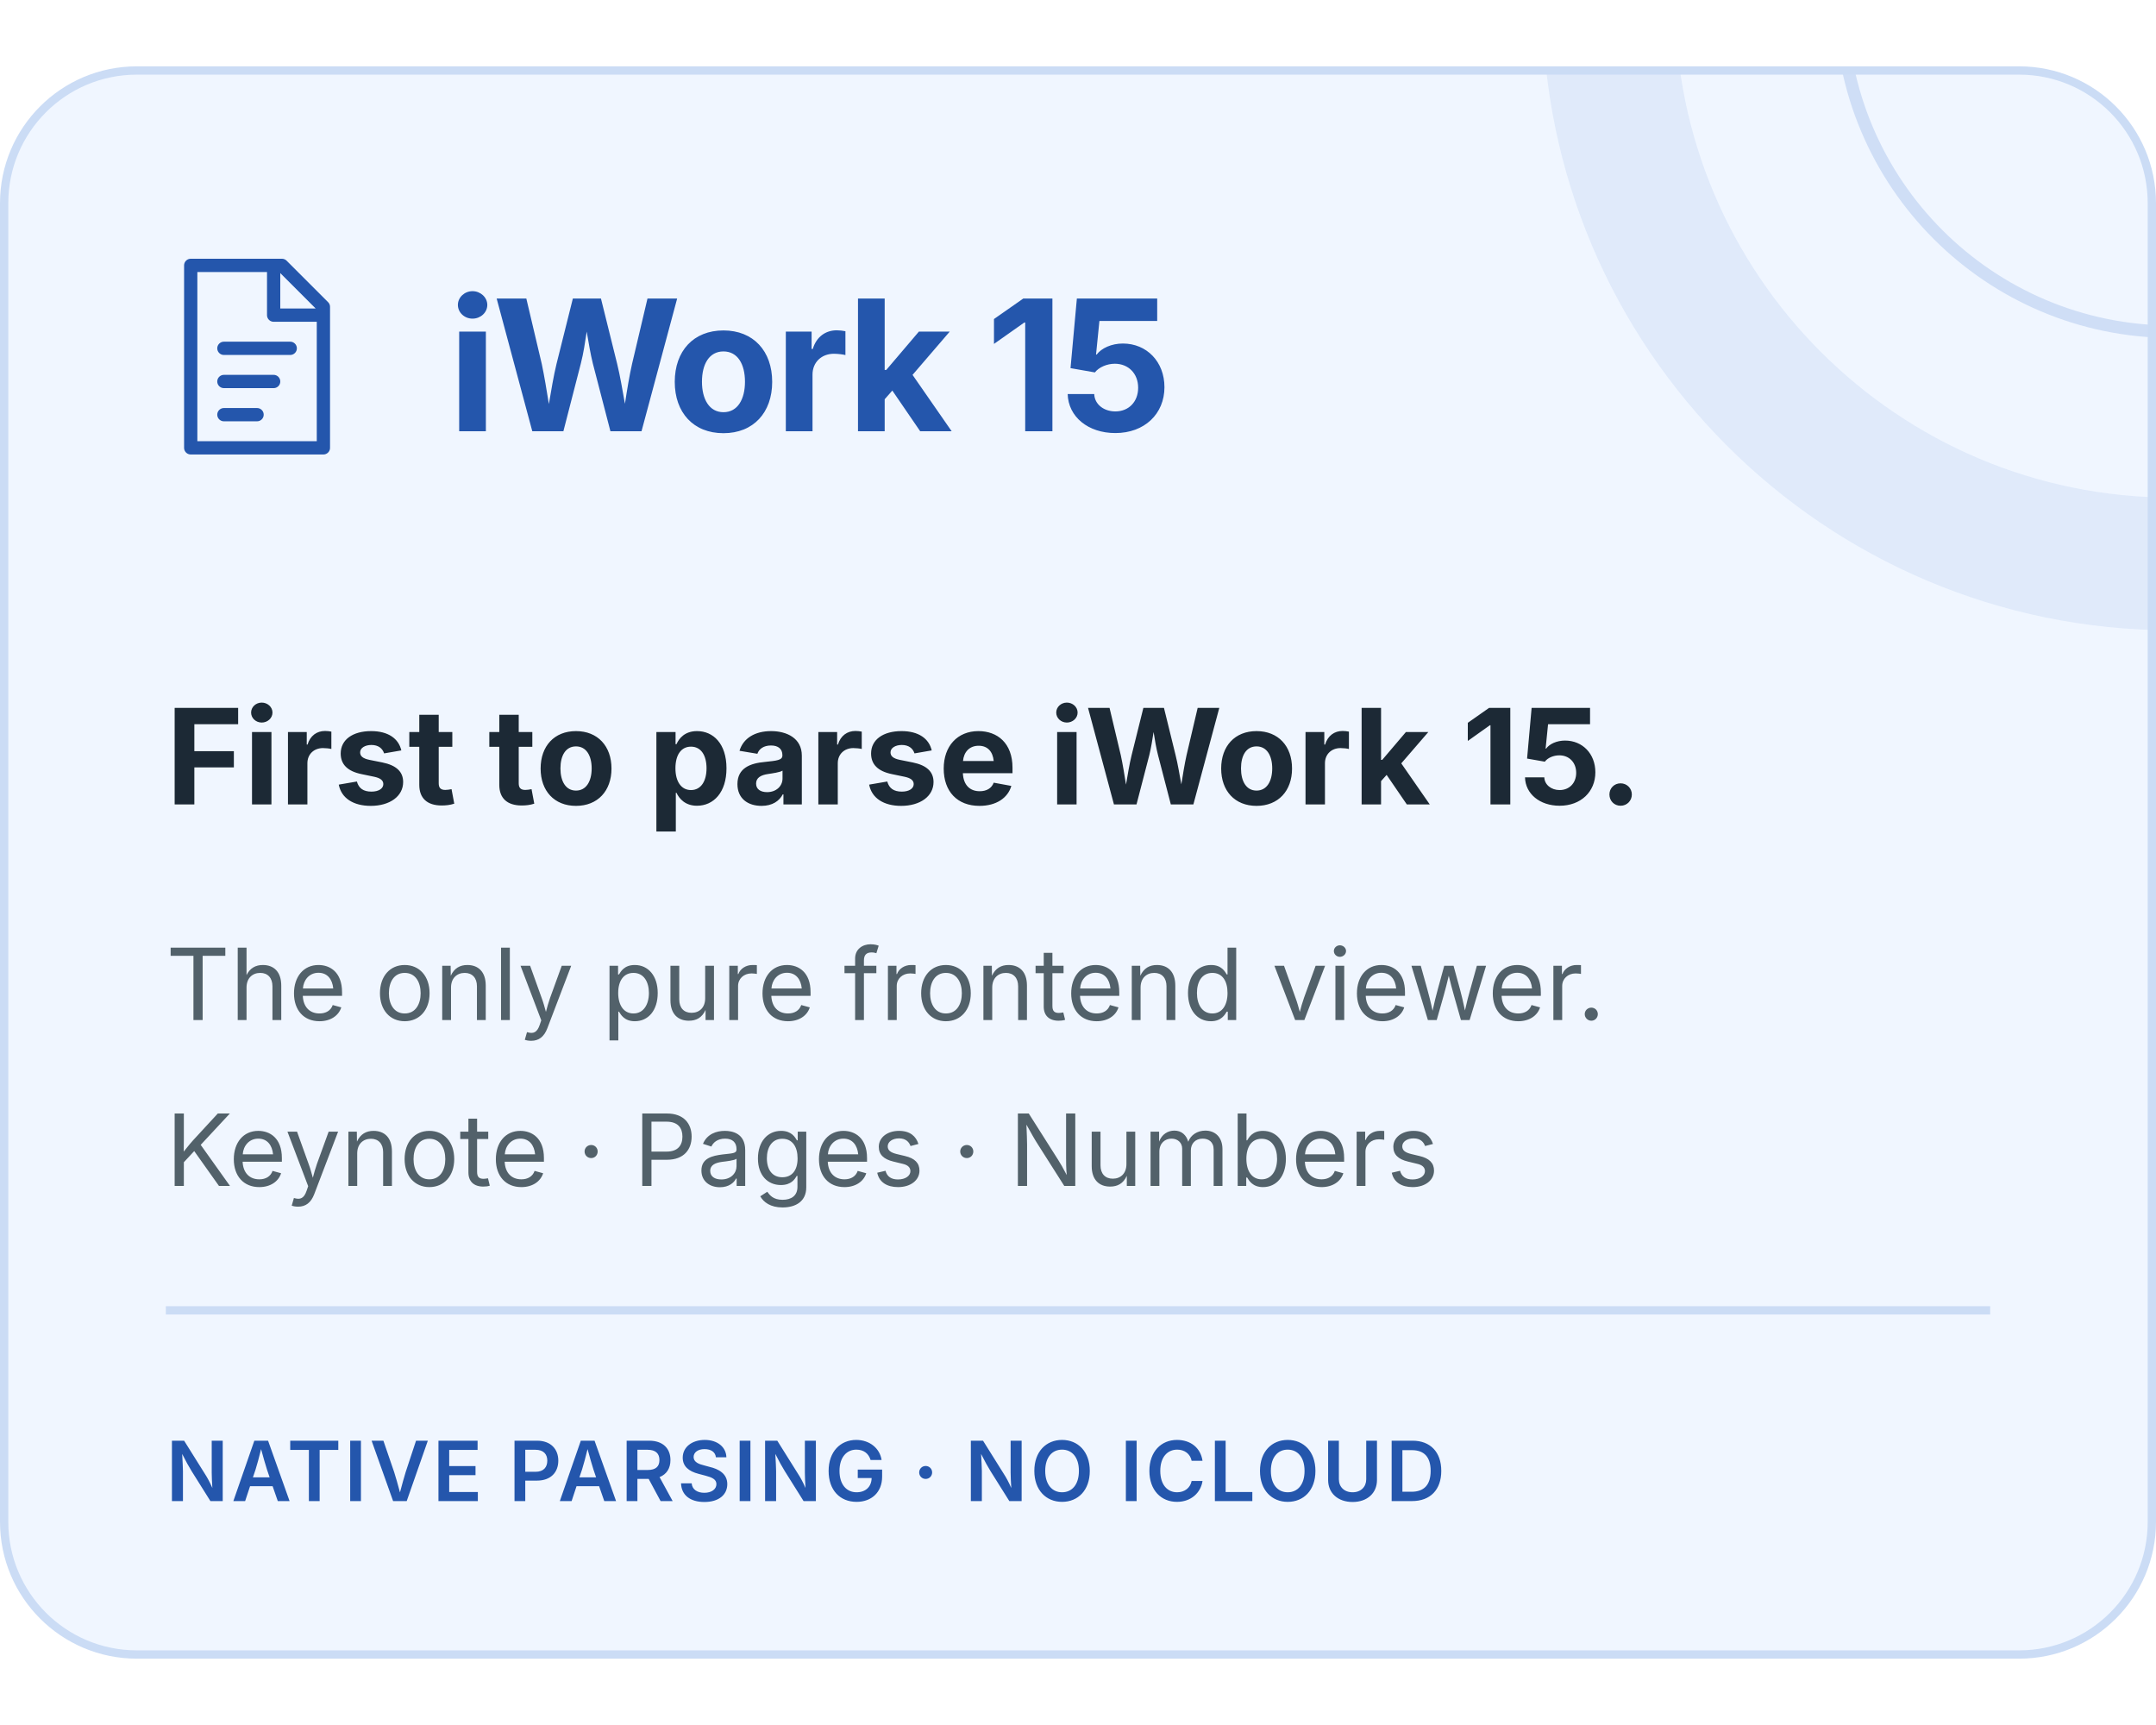
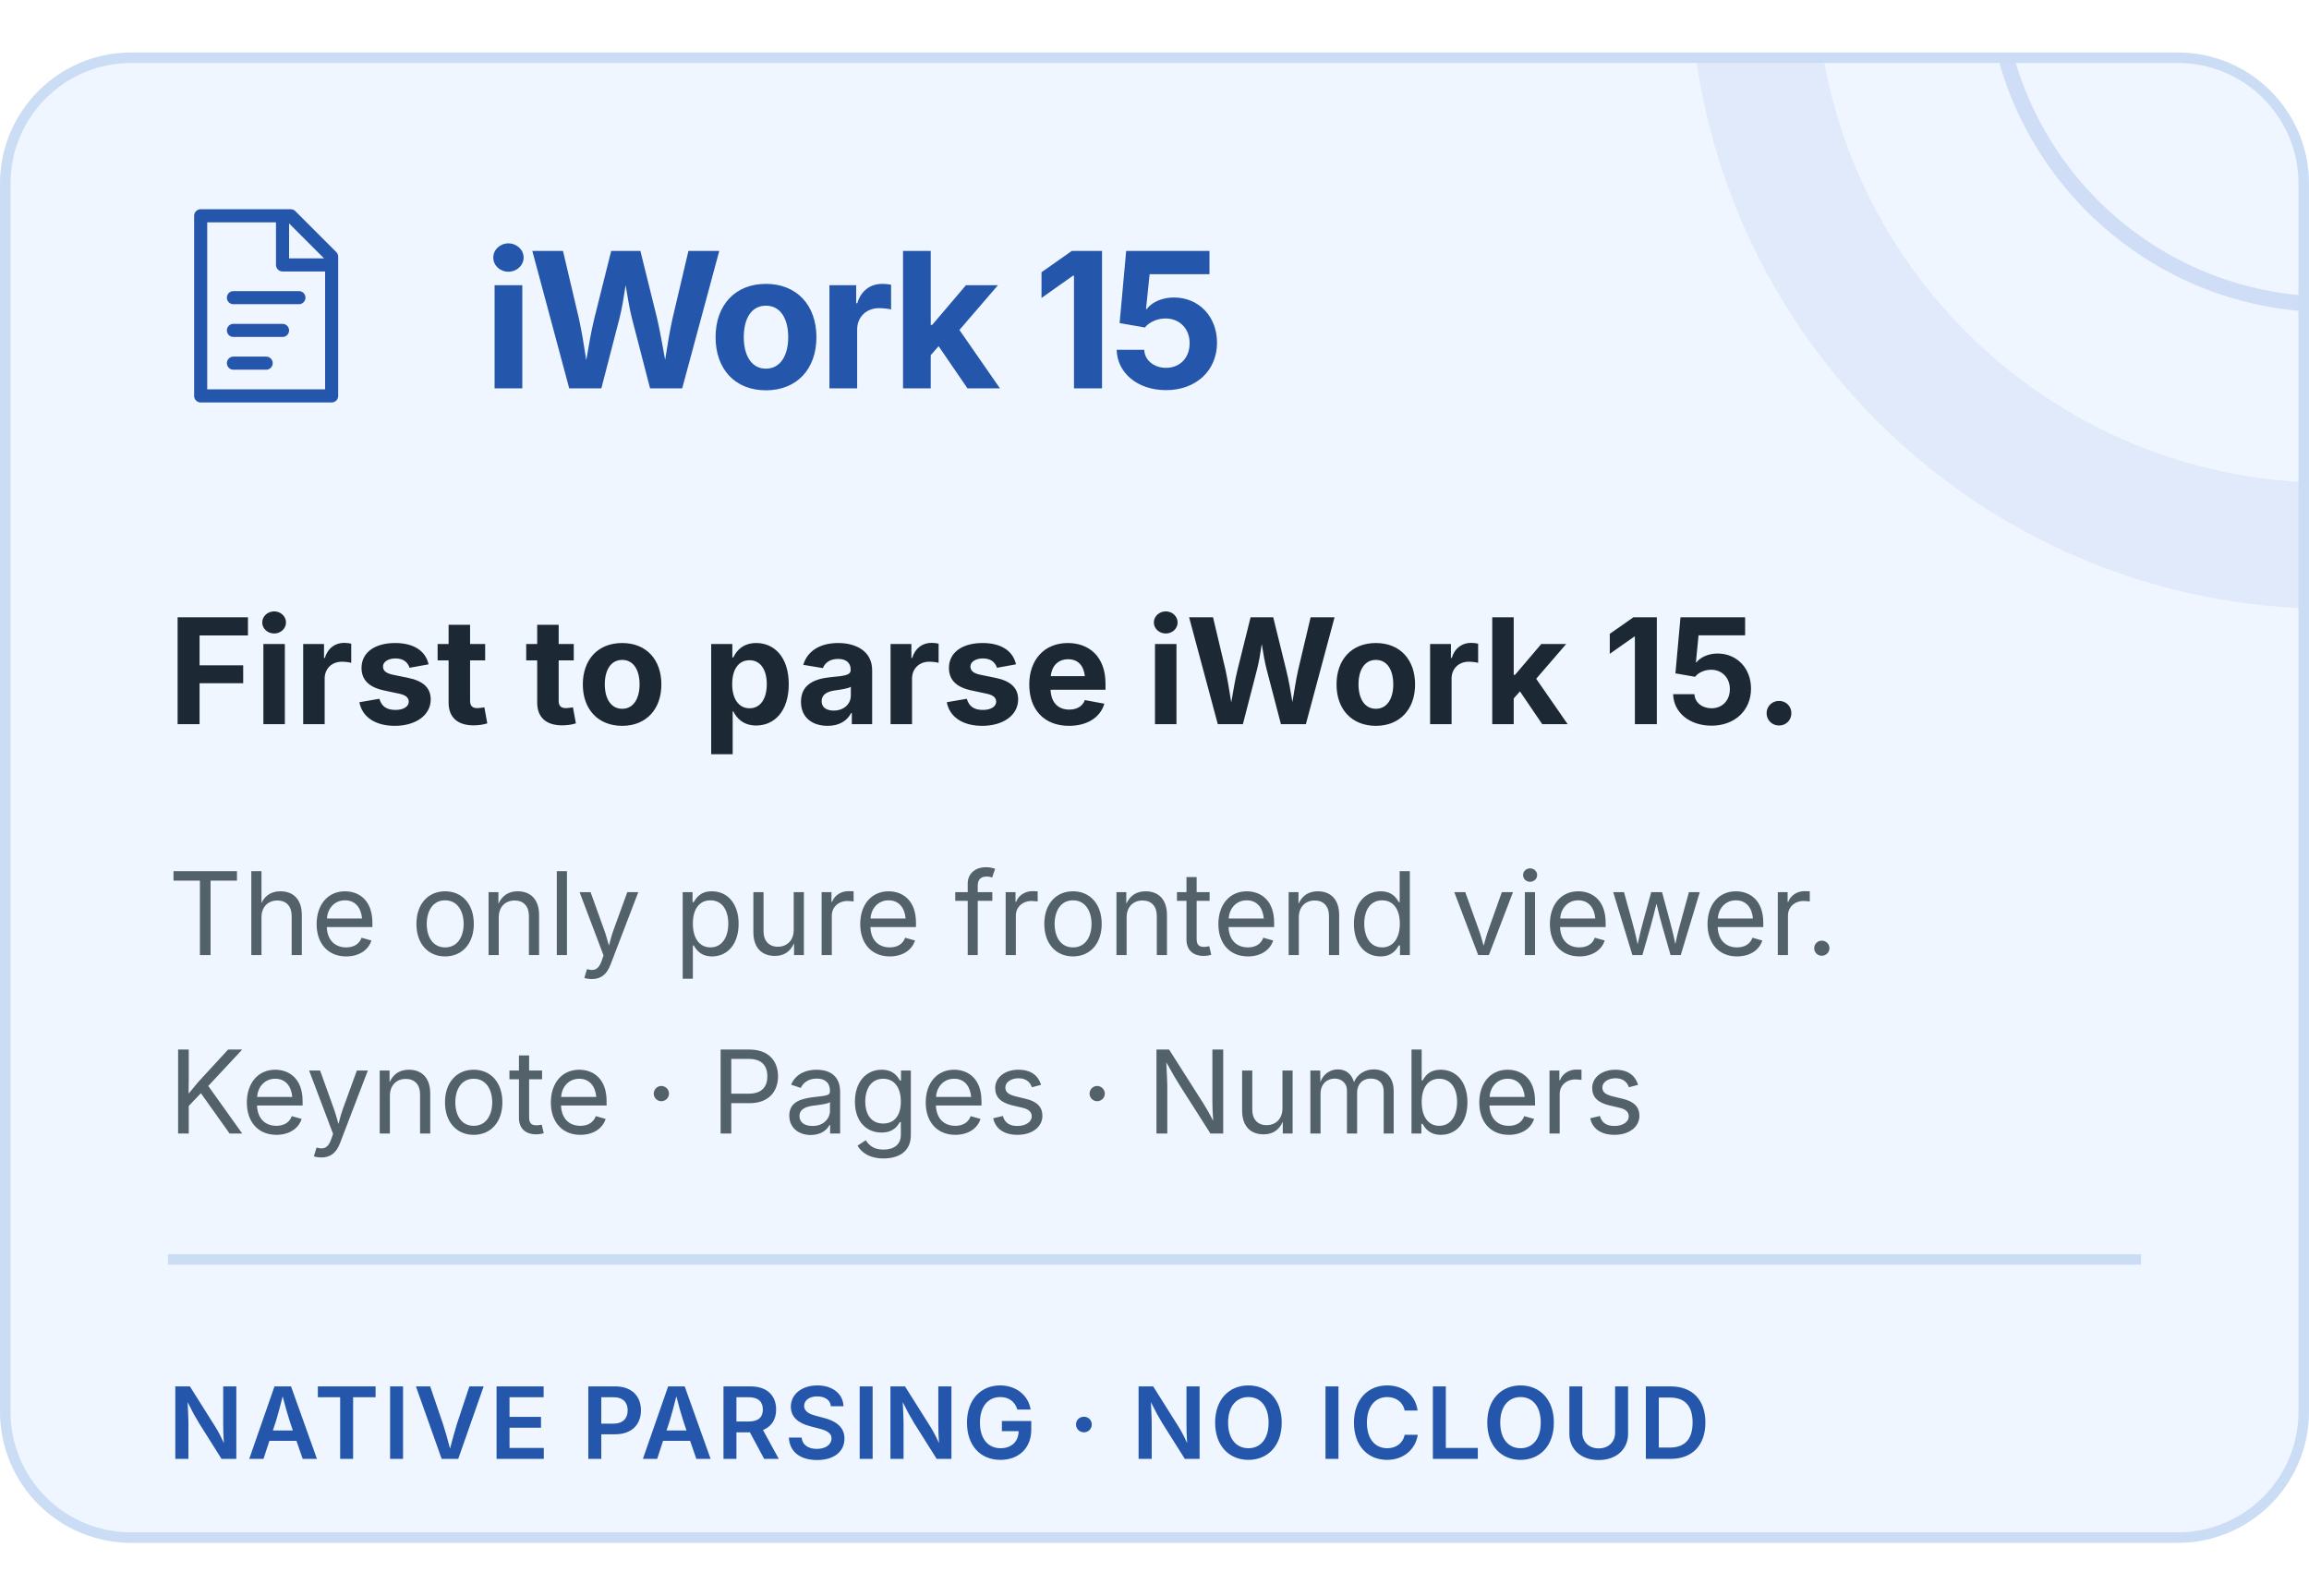
- <svg xmlns="http://www.w3.org/2000/svg" width="260" height="208" viewBox="0 -8 260 208" role="img" aria-labelledby="title desc" lang="en">
+ <svg xmlns="http://www.w3.org/2000/svg" width="220" height="152" viewBox="0 -5 220 152" role="img" aria-labelledby="title desc" lang="en">
  <defs>
    <clipPath id="card">
-       <rect x=".5" y=".5" width="259" height="191" rx="16" />
+       <rect x=".5" y=".5" width="219" height="141" rx="12" />
    </clipPath>
  </defs>
  <g clip-path="url(#card)">
-     <rect width="260" height="192" fill="#f0f6ff" />
-     <circle cx="262" cy="-8" r="68" fill="none" stroke="#cfdef6" stroke-width="16" opacity=".5" />
-     <circle cx="262" cy="-8" r="40" fill="none" stroke="#cfdef6" stroke-width="1.5" />
+     <rect width="220" height="142" fill="#f0f6ff" />
+     <circle cx="222" cy="-8" r="55" fill="none" stroke="#cfdef6" stroke-width="12" opacity=".5" />
+     <circle cx="222" cy="-8" r="32" fill="none" stroke="#cfdef6" stroke-width="1.5" />
  </g>
-   <rect x=".5" y=".5" width="259" height="191" rx="16" fill="none" stroke="#cbdcf5" />
-   <g transform="translate(19 22)" fill="none" stroke="#2456ac" stroke-width="1.6" stroke-linecap="round" stroke-linejoin="round">
+   <rect x=".5" y=".5" width="219" height="141" rx="12" fill="none" stroke="#cbdcf5" />
+   <g transform="translate(16 14) scale(.78)" fill="none" stroke="#2456ac" stroke-width="1.6" stroke-linecap="round" stroke-linejoin="round">
    <path d="M4 2h11l5 5v17H4zM14 2v6h6M8 12h8m-8 4h6m-6 4h4" />
  </g>
  <g font-family="-apple-system,BlinkMacSystemFont,'Segoe UI','PingFang SC','Microsoft YaHei',sans-serif">
-     <text x="54" y="44" fill="#2456ac" font-size="22" font-weight="700" letter-spacing="-.6">iWork 15</text>
-     <text x="20" y="89" fill="#1c2935" font-size="16" font-weight="650">First to parse iWork 15.</text>
-     <text x="20" y="115" fill="#52616a" font-size="12">The only pure frontend viewer.</text>
-     <text x="20" y="135" fill="#52616a" font-size="12">Keynote · Pages · Numbers</text>
-     <path d="M20 150h220" stroke="#cbdcf5" />
-     <text x="20" y="173" fill="#2456ac" font-size="10" font-weight="600" letter-spacing=".3">NATIVE PARSING · NO ICLOUD</text>
+     <text x="46" y="32" fill="#2456ac" font-size="18" font-weight="700" letter-spacing="-.6">iWork 15</text>
+     <text x="16" y="64" fill="#1c2935" font-size="14" font-weight="650">First to parse iWork 15.</text>
+     <text x="16" y="86" fill="#52616a" font-size="11">The only pure frontend viewer.</text>
+     <text x="16" y="103" fill="#52616a" font-size="11">Keynote · Pages · Numbers</text>
+     <path d="M16 115h188" stroke="#cbdcf5" />
+     <text x="16" y="134" fill="#2456ac" font-size="9.5" font-weight="600" letter-spacing=".3">NATIVE PARSING · NO ICLOUD</text>
  </g>
</svg>
